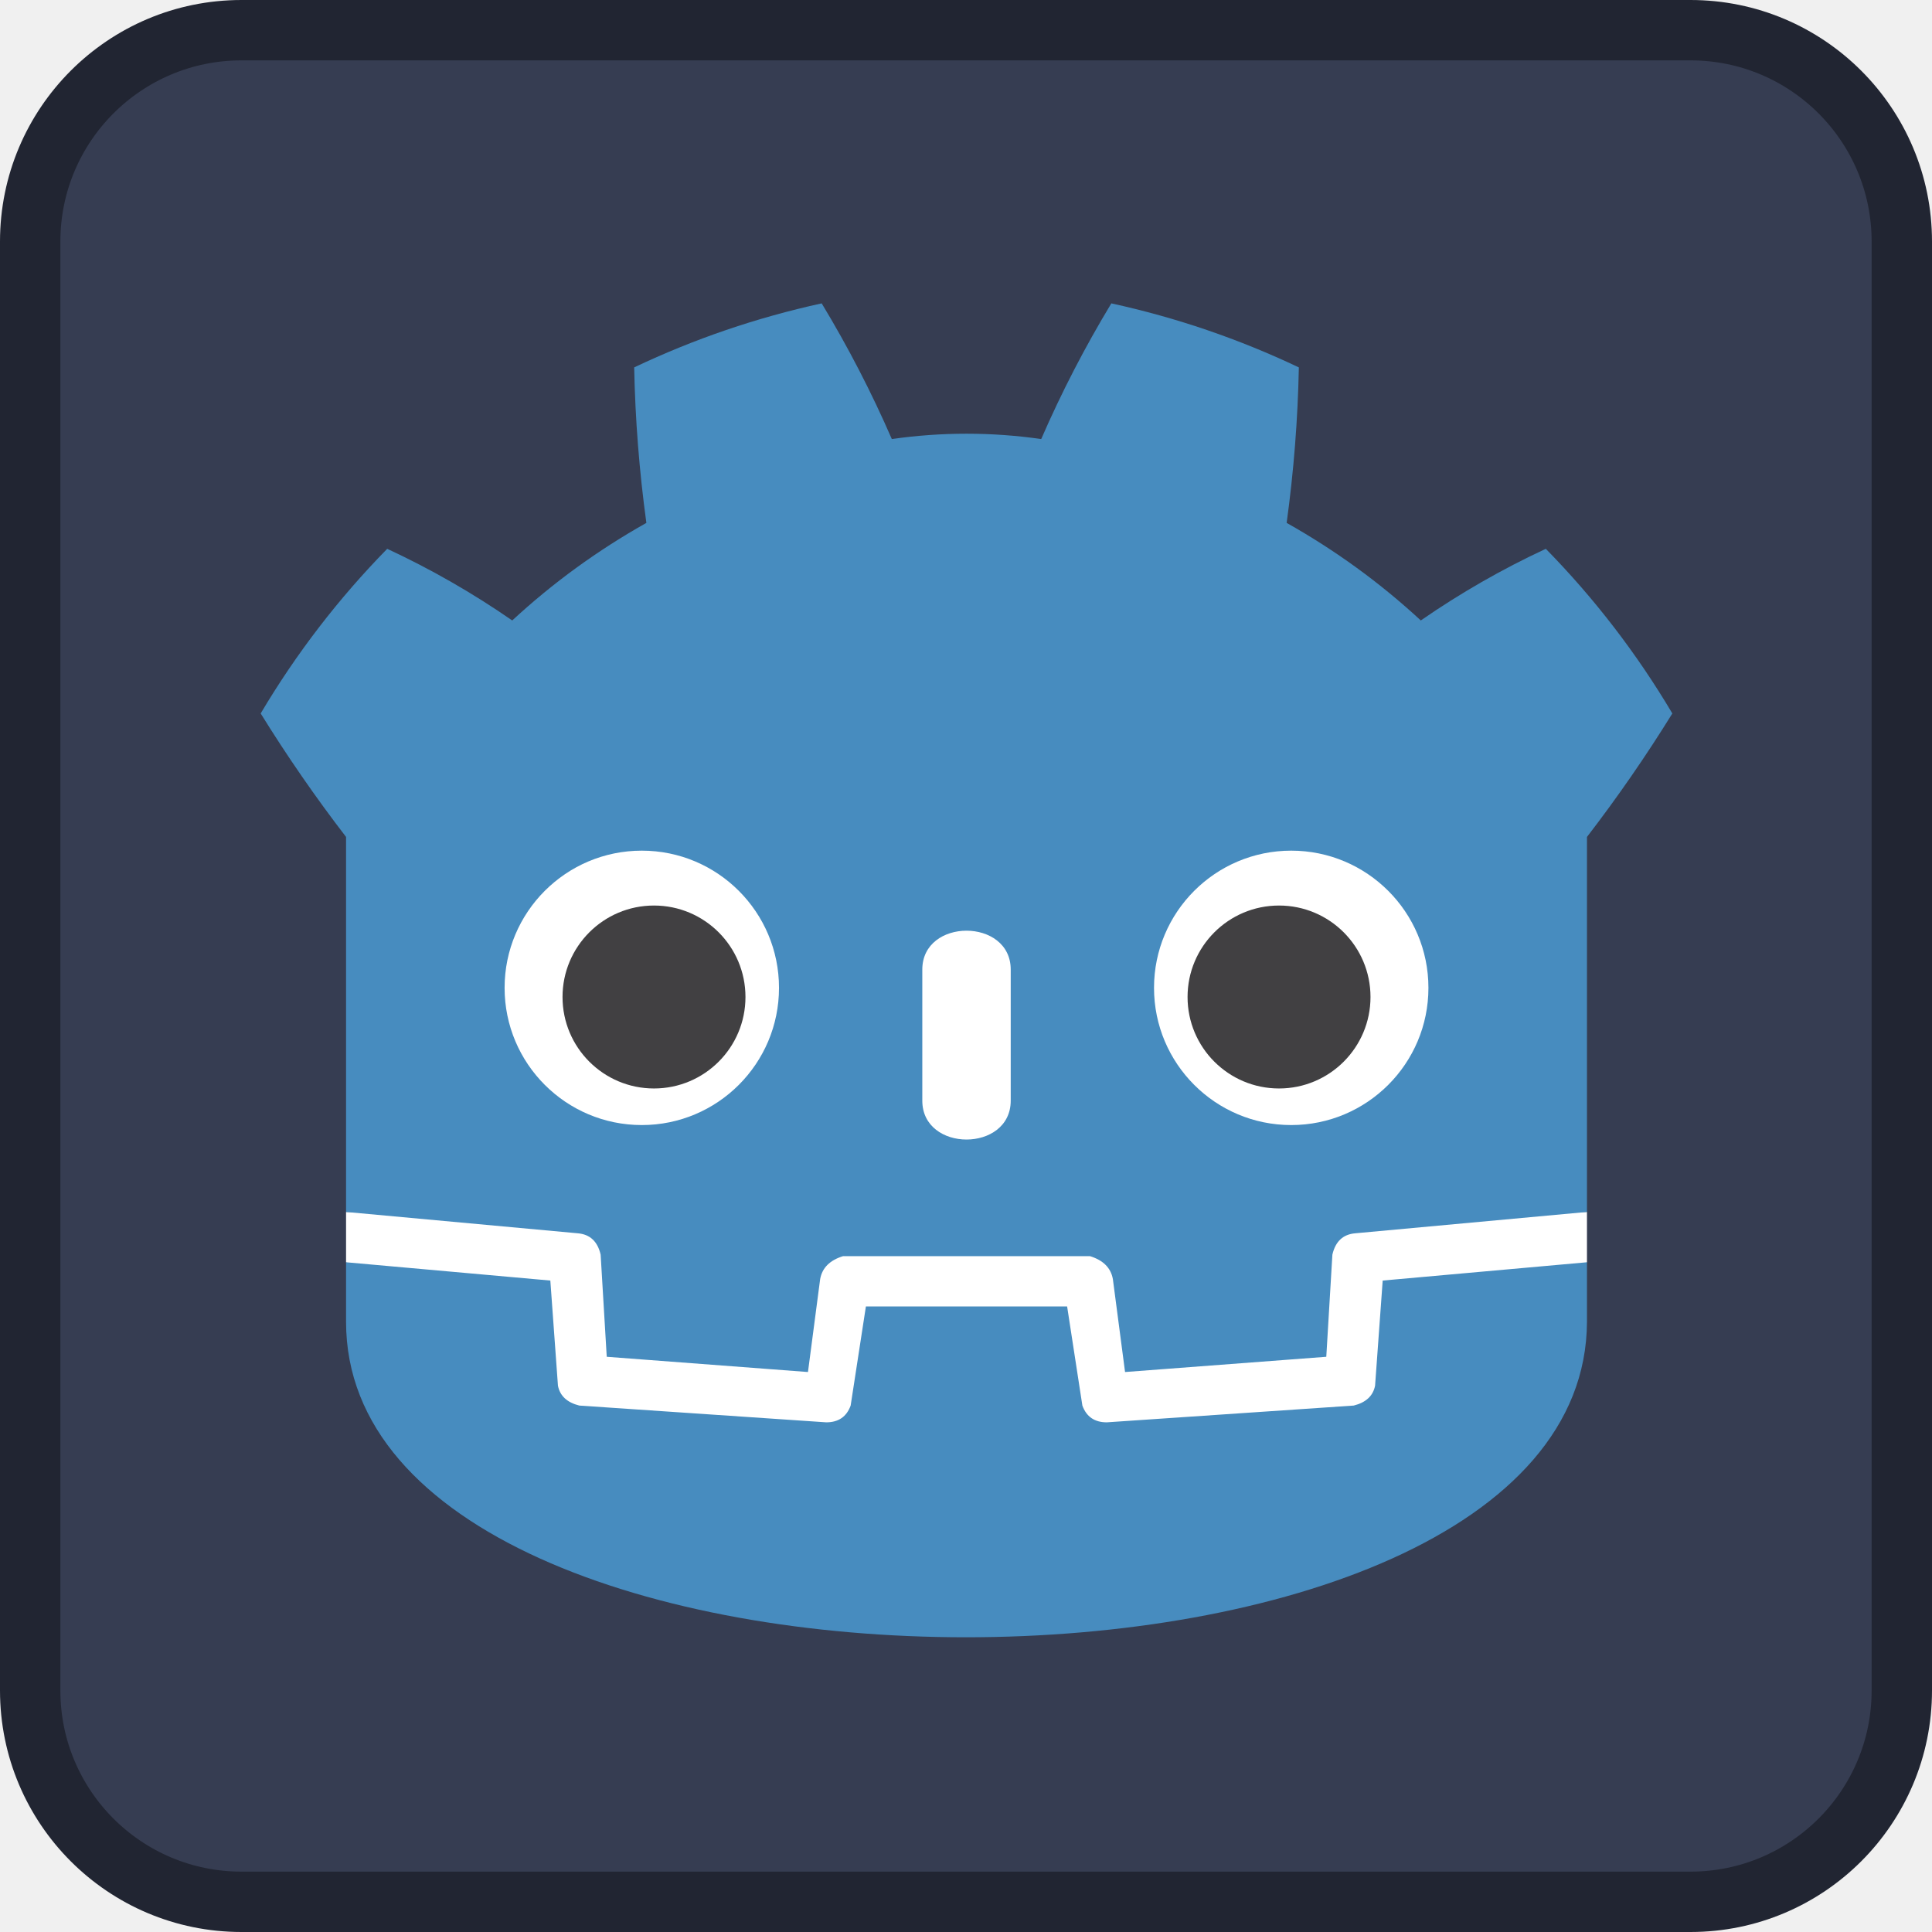
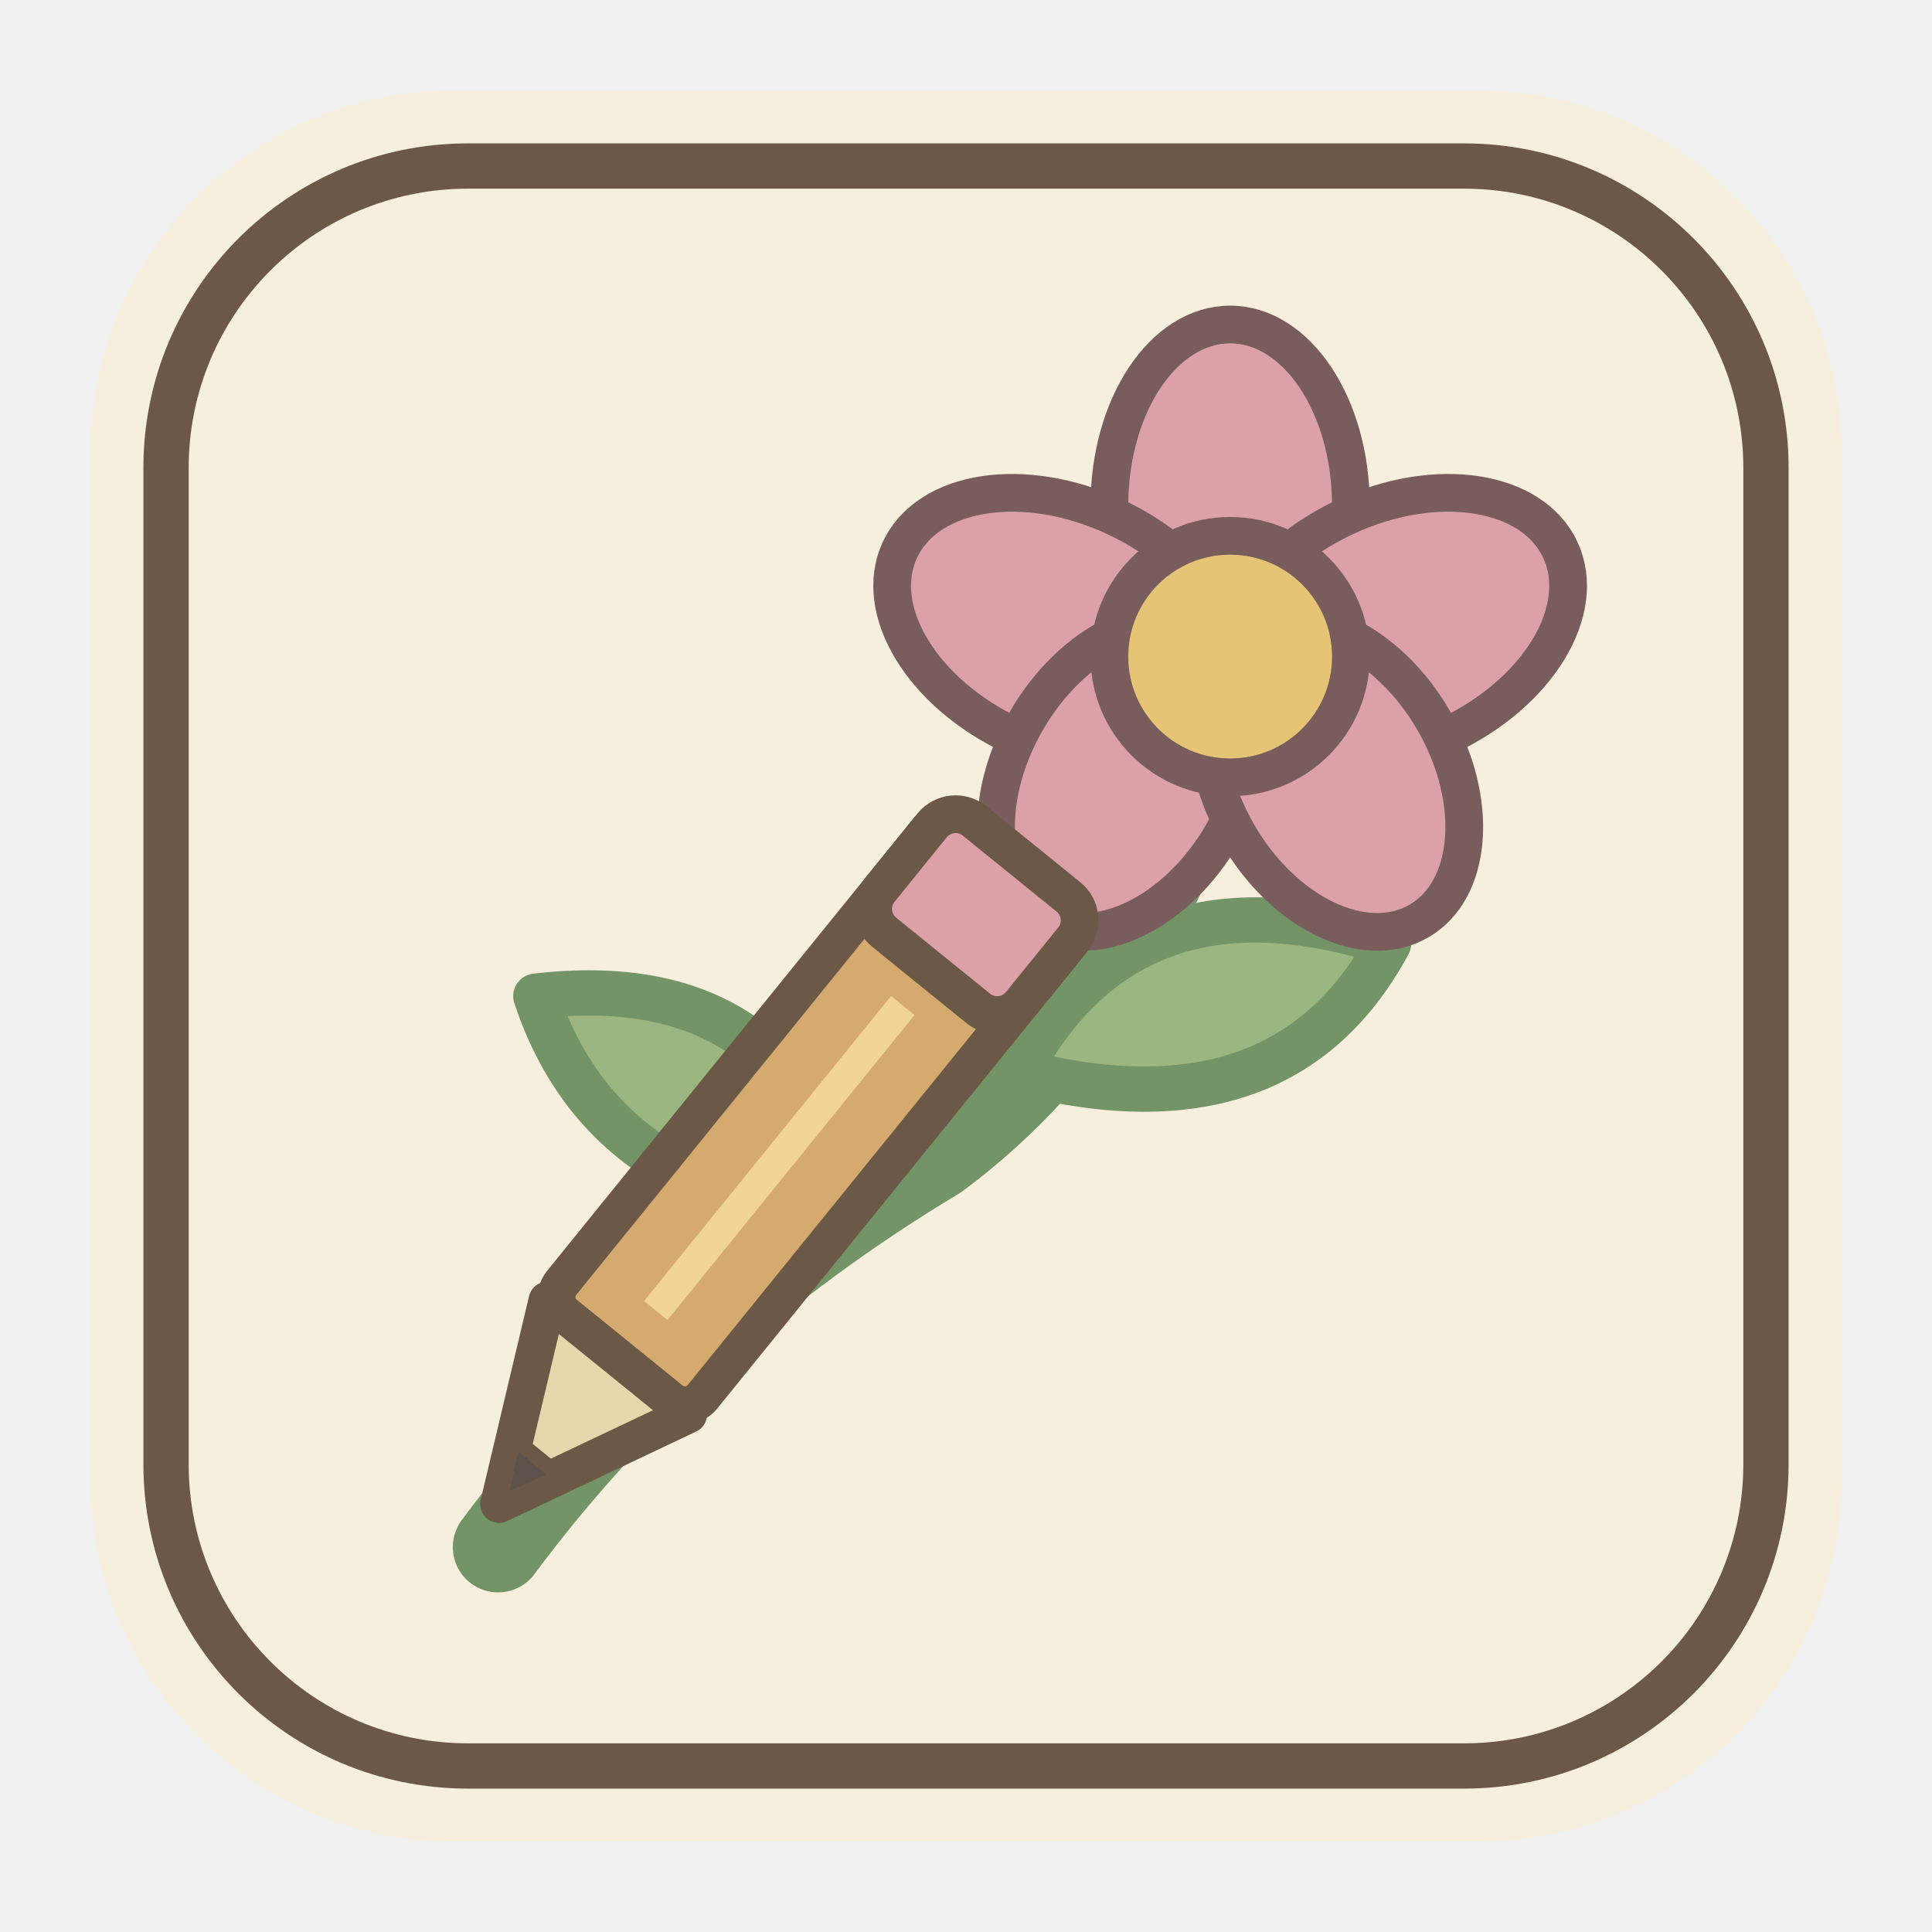
- <svg xmlns="http://www.w3.org/2000/svg" width="128" height="128">
-   <rect width="124" height="124" x="2" y="2" fill="#363d52" stroke="#212532" stroke-width="4" rx="14" />
-   <g fill="#fff" transform="translate(12.322 12.322)scale(.101)">
-     <path d="M105 673v33q407 354 814 0v-33z" />
-     <path fill="#478cbf" d="m105 673 152 14q12 1 15 14l4 67 132 10 8-61q2-11 15-15h162q13 4 15 15l8 61 132-10 4-67q3-13 15-14l152-14V427q30-39 56-81-35-59-83-108-43 20-82 47-40-37-88-64 7-51 8-102-59-28-123-42-26 43-46 89-49-7-98 0-20-46-46-89-64 14-123 42 1 51 8 102-48 27-88 64-39-27-82-47-48 49-83 108 26 42 56 81zm0 33v39c0 276 813 276 814 0v-39l-134 12-5 69q-2 10-14 13l-162 11q-12 0-16-11l-10-65H446l-10 65q-4 11-16 11l-162-11q-12-3-14-13l-5-69z" />
-     <path d="M483 600c0 34 58 34 58 0v-86c0-34-58-34-58 0z" />
-     <circle cx="725" cy="526" r="90" />
-     <circle cx="299" cy="526" r="90" />
+ <svg xmlns="http://www.w3.org/2000/svg" width="256" height="256" viewBox="0 0 256 256">
+   <rect x="12" y="12" width="232" height="232" rx="48" fill="#f6efdd" />
+   <rect x="22" y="22" width="212" height="212" rx="40" fill="none" stroke="#6b5847" stroke-width="6" />
+   <g fill="none" stroke="#729467" stroke-width="12" stroke-linecap="round" stroke-linejoin="round">
+     <path d="M66 205 Q89 174 124 153 Q151 133 163 91" />
+     <path d="M113 161 Q80 159 71 132 Q105 128 113 161Z" fill="#9bb680" stroke-width="6" />
+     <path d="M135 142 Q170 151 184 125 Q150 114 135 142Z" fill="#9bb680" stroke-width="6" />
  </g>
-   <g fill="#414042" transform="translate(12.322 12.322)scale(.101)">
-     <circle cx="307" cy="532" r="60" />
-     <circle cx="717" cy="532" r="60" />
+   <g fill="#dca1a6" stroke="#785d5c" stroke-width="5">
+     <ellipse cx="163" cy="67" rx="16" ry="24" />
+     <ellipse cx="141" cy="83" rx="24" ry="16" transform="rotate(25 141 83)" />
+     <ellipse cx="185" cy="83" rx="24" ry="16" transform="rotate(-25 185 83)" />
+     <ellipse cx="149" cy="103" rx="15" ry="22" transform="rotate(30 149 103)" />
+     <ellipse cx="177" cy="103" rx="15" ry="22" transform="rotate(-30 177 103)" />
+     <circle cx="163" cy="87" r="16" fill="#e5c575" />
+   </g>
+   <g transform="rotate(39 102 155)" stroke="#6b5847" stroke-width="5" stroke-linejoin="round">
+     <rect x="90" y="104" width="24" height="83" rx="3" fill="#d5aa6e" />
+     <path d="M90 187 L102 212 L114 187Z" fill="#e8d6ad" />
+     <path d="M98 204 L102 212 L106 204Z" fill="#5c514b" stroke-width="2" />
+     <rect x="90" y="102" width="24" height="19" rx="4" fill="#dca1a6" />
+     <path d="M102 127 V179" stroke="#f2d499" stroke-width="4" />
  </g>
</svg>
